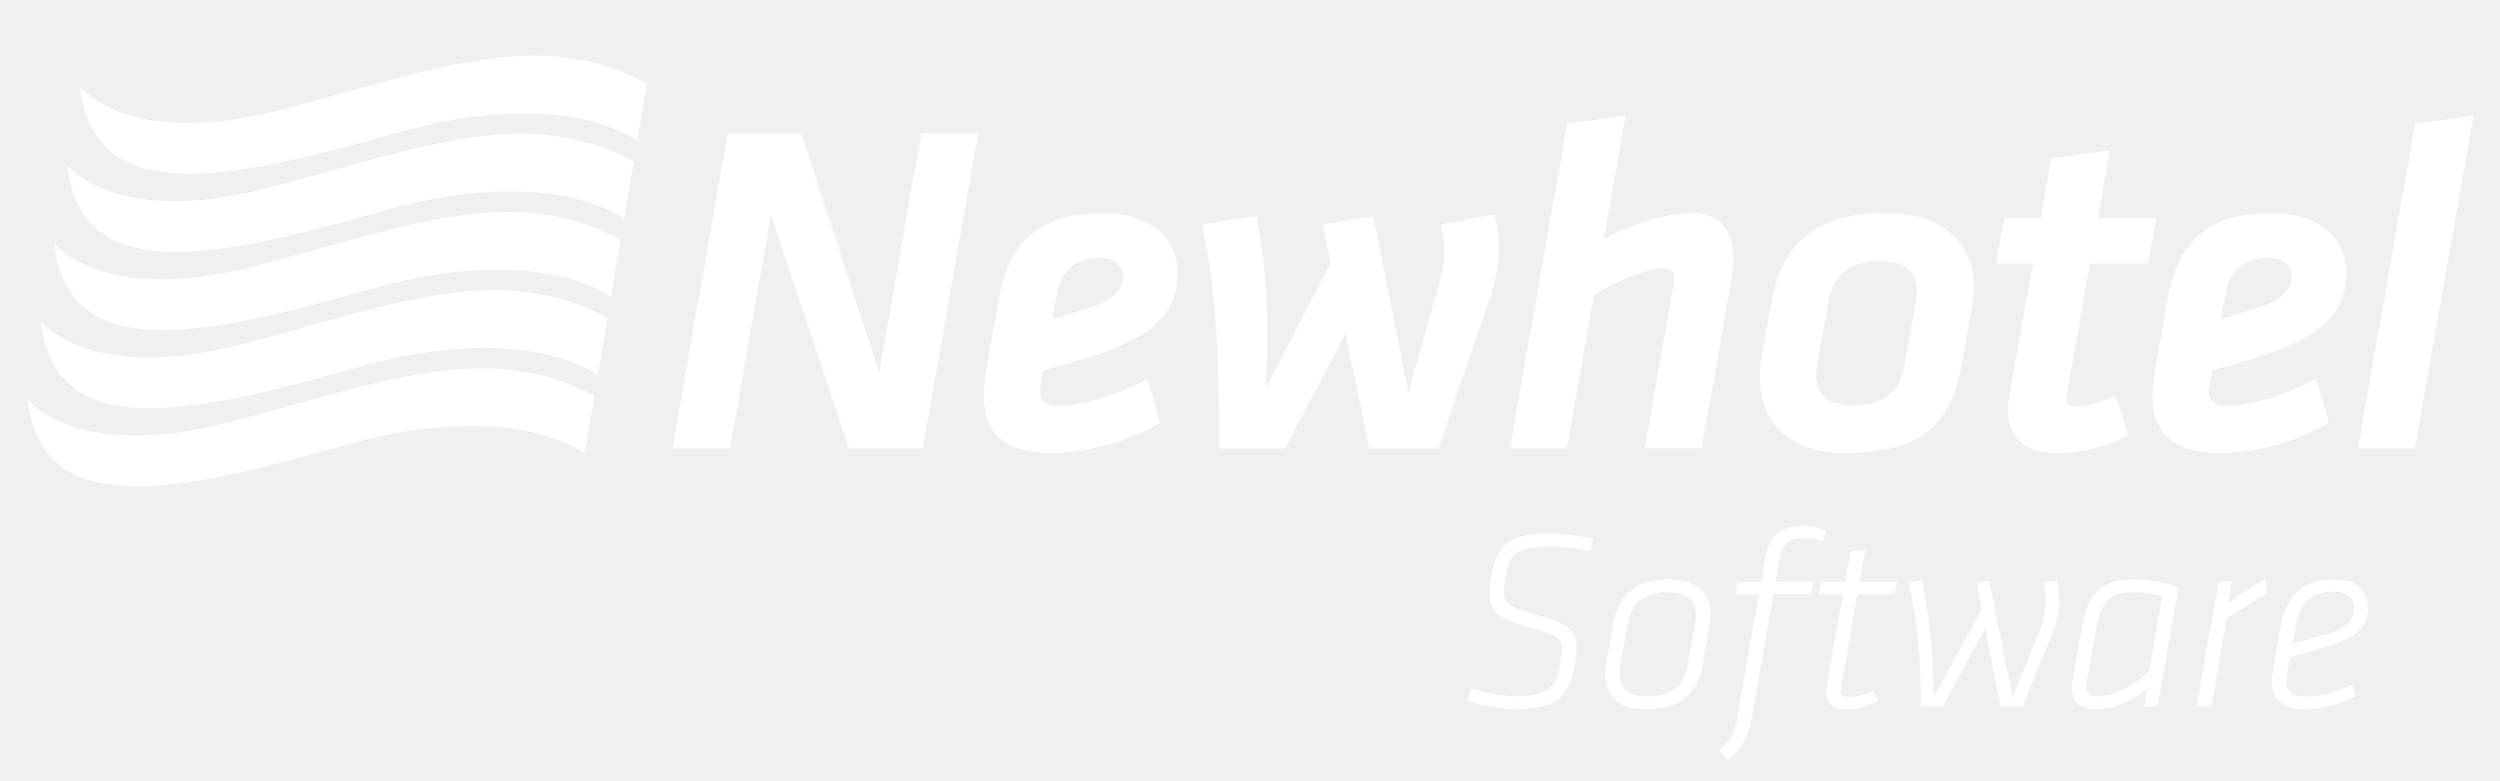
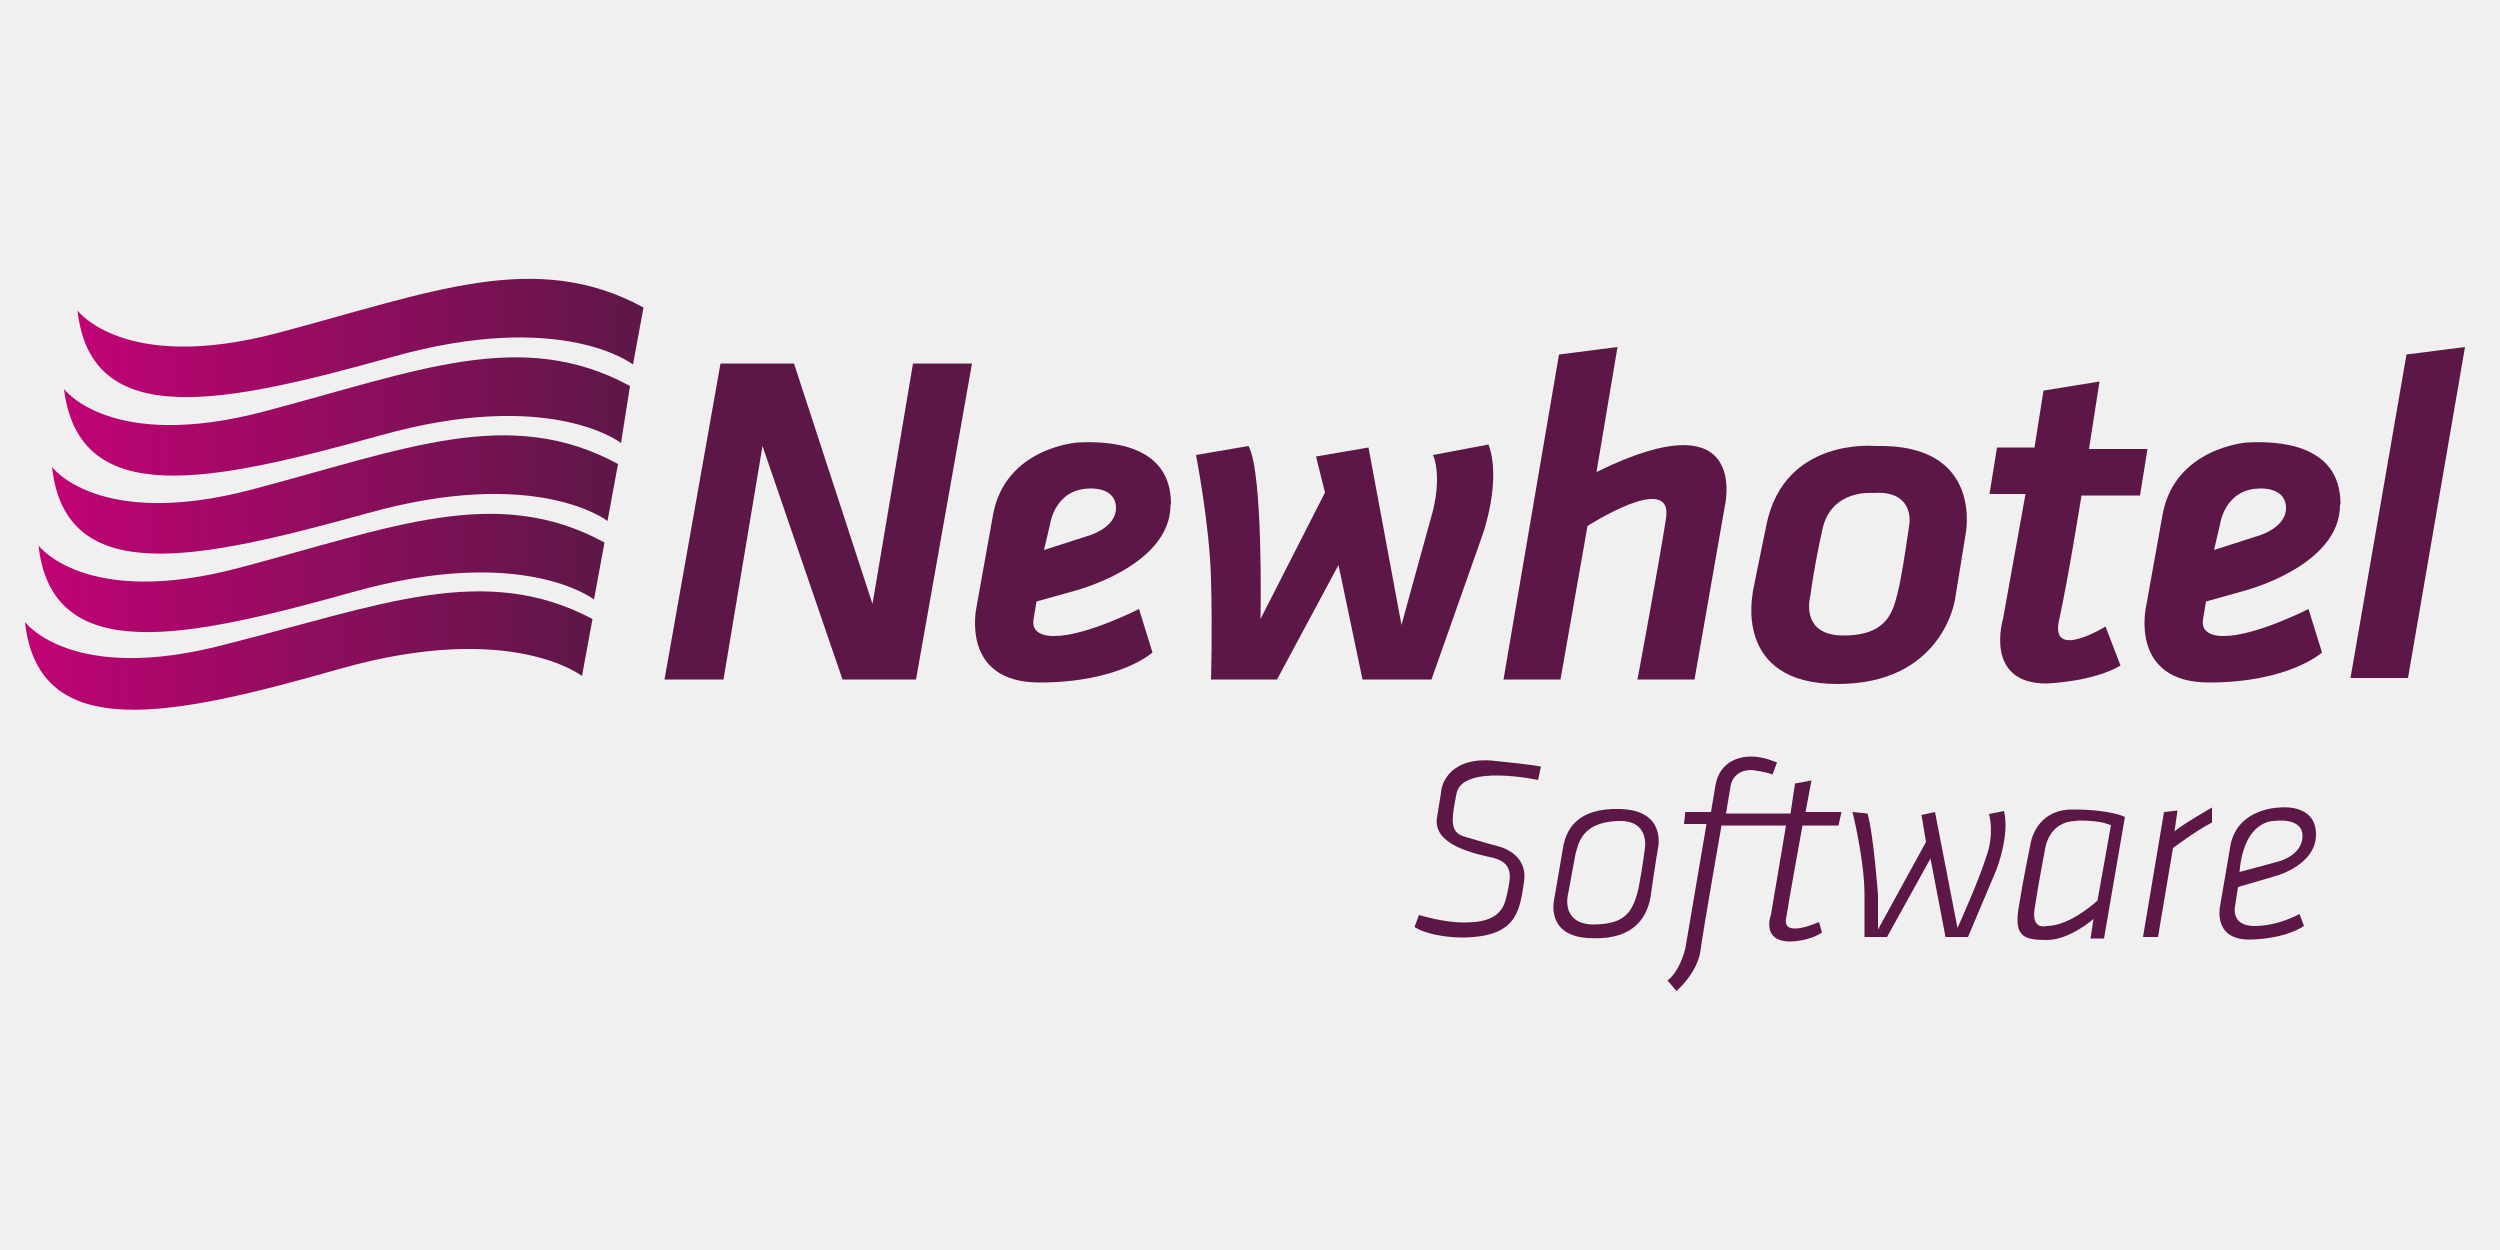
- <svg xmlns="http://www.w3.org/2000/svg" version="1.1" id="Layer_1" x="0px" y="0px" viewBox="0 0 1920 599.6" style="enable-background:new 0 0 1920 599.6;" xml:space="preserve">
-   <style type="text/css">
- 	.st0{fill:#FFFFFF;}
- </style>
+ <svg xmlns="http://www.w3.org/2000/svg" id="Layer_1" data-name="Layer 1" version="1.1" viewBox="0 0 500 250">
+   <defs>
+     <style>
+       .cls-1 {
+         fill: url(#linear-gradient);
+       }
+ 
+       .cls-1, .cls-2, .cls-3, .cls-4, .cls-5, .cls-6 {
+         stroke-width: 0px;
+       }
+ 
+       .cls-2 {
+         fill: url(#linear-gradient-5);
+       }
+ 
+       .cls-3 {
+         fill: url(#linear-gradient-2);
+       }
+ 
+       .cls-4 {
+         fill: url(#linear-gradient-3);
+       }
+ 
+       .cls-5 {
+         fill: #5d1747;
+       }
+ 
+       .cls-6 {
+         fill: url(#linear-gradient-4);
+       }
+     </style>
+     <linearGradient id="linear-gradient" x1="15.5" y1="184.4" x2="128.7" y2="184.4" gradientTransform="translate(0 252) scale(1 -1)" gradientUnits="userSpaceOnUse">
+       <stop offset="0" stop-color="#c10275" />
+       <stop offset="1" stop-color="#5d1747" />
+     </linearGradient>
+     <linearGradient id="linear-gradient-2" x1="13" y1="168.7" x2="126.2" y2="168.7" gradientTransform="translate(0 252) scale(1 -1)" gradientUnits="userSpaceOnUse">
+       <stop offset="0" stop-color="#c10275" />
+       <stop offset="1" stop-color="#5d1747" />
+     </linearGradient>
+     <linearGradient id="linear-gradient-3" x1="10.4" y1="153" x2="123.6" y2="153" gradientTransform="translate(0 252) scale(1 -1)" gradientUnits="userSpaceOnUse">
+       <stop offset="0" stop-color="#c10275" />
+       <stop offset="1" stop-color="#5d1747" />
+     </linearGradient>
+     <linearGradient id="linear-gradient-4" x1="7.7" y1="137.4" x2="120.9" y2="137.4" gradientTransform="translate(0 252) scale(1 -1)" gradientUnits="userSpaceOnUse">
+       <stop offset="0" stop-color="#c10275" />
+       <stop offset="1" stop-color="#5d1747" />
+     </linearGradient>
+     <linearGradient id="linear-gradient-5" x1="5" y1="121.8" x2="118.3" y2="121.8" gradientTransform="translate(0 252) scale(1 -1)" gradientUnits="userSpaceOnUse">
+       <stop offset="0" stop-color="#c10275" />
+       <stop offset="1" stop-color="#5d1747" />
+     </linearGradient>
+   </defs>
  <g>
-     <g>
-       <path class="st0" d="M61.7,66.7c0,0,36.3,48.4,154.3,17.6c118-30.8,198.2-64.5,280.9-20.2l-7.6,43.9c0,0-54.5-42.9-184.6-6    C174.6,138.8,72.3,160.5,61.7,66.7z" />
-       <path class="st0" d="M51.6,126.7c0,0,36.3,48.4,154.3,17.6c118-30.8,198.2-64.6,280.9-20.2l-7.6,43.9c0,0-54.5-42.9-184.6-6.1    C164.5,198.8,62.2,220.5,51.6,126.7z" />
-       <path class="st0" d="M41.5,186.7c0,0,36.3,48.4,154.3,17.7c118-30.8,198.2-64.6,280.9-20.2l-7.6,43.9c0,0-54.5-42.9-184.6-6.1    C154.5,258.8,52.1,280.5,41.5,186.7z" />
-       <path class="st0" d="M31.4,246.7c0,0,36.3,48.4,154.3,17.7c118-30.8,198.2-64.6,280.9-20.2l-7.5,43.9c0,0-54.5-42.9-184.6-6    C144.4,318.9,42,340.5,31.4,246.7z" />
-       <path class="st0" d="M21.3,306.7c0,0,36.3,48.4,154.3,17.7c118-30.8,198.2-64.5,280.9-20.2l-7.6,43.9c0,0-54.5-42.9-184.6-6.1    C134.3,378.9,31.9,400.5,21.3,306.7z" />
-     </g>
-     <g>
-       <path class="st0" d="M592.1,164.8l-31.6,179.5h-44l42.5-242h56.3l60,184.2l32.3-184.2h43.6l-42.5,242h-56.7L592.1,164.8z" />
-       <path class="st0" d="M799.6,292.7c-1.8,10.2-2.2,18.9,13.8,18.9c18.9,0,45.1-8.7,68-20.4l9.5,33.4c-21.4,13.1-54.1,23.3-83.6,23.3    c-46.9,0-56.3-26.2-49.8-63.2l9.4-53.8c7.6-41.8,27.3-67.2,80.7-67.2c33.8,0,56.7,17.4,56.7,46.2c0,31.6-20.7,49.8-69,64.7    c-21.4,6.5-25.8,7.6-34.2,9.8L799.6,292.7z M862.5,211.7c0-8-6.9-13.8-18.5-13.8c-20,0-29.8,12.3-32.7,29.1l-3.3,18.2    c6.2-1.8,8.7-2.5,26.5-8C854.1,231,862.5,223.3,862.5,211.7z" />
-       <path class="st0" d="M1054.7,166.3l26.9,135.9c0,0,16.4-59.2,24.4-86.5c2.5-8.7,3.3-17.4,3.3-22.5c0-6.2-0.7-12.7-2.9-20.7l41.1-8    c2.5,10.2,3.6,18.9,3.6,28c0,10.9-2.9,24.7-9.4,43.6c-10.5,30.5-37.1,108.3-37.1,108.3h-53l-18.2-88.3l-46.5,88.3h-50.5    c-0.4-74.5-1.8-117-13.1-171.9l41.4-6.5c8,38.1,10.2,80.7,7.3,132.6l50.1-97l-6.2-29.1L1054.7,166.3z" />
-       <path class="st0" d="M1285.4,218.2c0.4-1.8,0.4-4,0.4-4.7c0-4.7-2.2-7.6-9.1-7.6c-11.6,0-35.6,10.2-52.7,20.7l-20.7,117.7h-43.6    l44-249.3l44.7-6.2l-16.7,94.8c21.8-11.6,47.6-20,67.2-20c24.3,0,32.3,16,32.3,35.3c0,6.9-0.7,11.6-1.8,17.4l-22.5,127.9h-43.6    L1285.4,218.2z" />
-       <path class="st0" d="M1351.6,290.2c0-4.7,0.4-9.5,1.1-14.2l7.6-42.5c8-43.6,29.4-69.8,88.7-69.8c45.4,0,66.9,25.4,66.9,56.7    c0,4.4-0.4,8.4-1.1,12.7l-8.4,47.2c-7.3,41.4-26.9,67.6-89,67.6C1371.6,348,1351.6,321.4,1351.6,290.2z M1471.5,231    c0.4-2.2,0.7-5.8,0.7-8c0-14.5-9.1-22.5-29.1-22.5c-22.9,0-35.3,10.5-39.2,32.3l-8.4,47.6c-0.4,2.2-0.7,5.4-0.7,8    c0,14.2,8,22.9,29.1,22.9c22.9,0,35.3-10.2,38.9-30.9L1471.5,231z" />
-       <path class="st0" d="M1543.1,305.1l18.2-102.8h-28.3l6.5-34.9h28l8-45.8l44.7-6.2l-9.1,52h45.1l-6.9,34.9h-44.3l-17.8,101    c-1.1,6.2,0.7,9.1,7.3,9.1c8.7,0,20.4-4,30.5-8l9.5,29.8c-14.9,8-34.5,13.8-55.6,13.8C1551.1,348,1538.7,330.5,1543.1,305.1z" />
-       <path class="st0" d="M1697.2,292.7c-1.8,10.2-2.2,18.9,13.8,18.9c18.9,0,45.1-8.7,68-20.4l9.5,33.4    c-21.4,13.1-54.1,23.3-83.6,23.3c-46.9,0-56.3-26.2-49.8-63.2l9.4-53.8c7.6-41.8,27.3-67.2,80.7-67.2c33.8,0,56.7,17.4,56.7,46.2    c0,31.6-20.7,49.8-69,64.7c-21.4,6.5-25.8,7.6-34.2,9.8L1697.2,292.7z M1760,211.7c0-8-6.9-13.8-18.5-13.8    c-20,0-29.8,12.3-32.7,29.1l-3.3,18.2c6.2-1.8,8.7-2.5,26.5-8C1751.7,231,1760,223.3,1760,211.7z" />
-       <path class="st0" d="M1854.9,95.1l44.7-6.2l-45.1,255.4h-43.6L1854.9,95.1z" />
-     </g>
-     <g>
-       <path class="st0" d="M1127.1,538l2.8-9.2c12.2,3.7,24.6,5.9,35.2,5.9c23.4,0,29.9-6.7,33-24.4c1-5.1,1.6-9,1.6-12.2    c0-9-5.5-11.2-26.2-16.5c-22.4-5.9-29.5-12-29.5-26c0-3.7,0.4-8.3,1.4-13.4c4.5-25.4,14.6-32.4,45.4-32.4c8.1,0,22,1.4,32.6,4.3    l-2,9.4c-10.8-2.6-23.4-3.7-31.1-3.7c-26,0-30.7,5.1-33.8,22.6c-1,5.3-1.6,9.2-1.6,12.6c0,9.8,5.9,11.8,24.8,17.1    c24.2,6.7,31.1,11.8,31.1,24.6c0,3.7-0.6,8.3-1.6,13.6c-3.9,22.6-11,34.4-45.8,34.4C1152.1,544.7,1138.3,542.3,1127.1,538z" />
-       <path class="st0" d="M1232.9,517.9c0-2.8,0.2-5.7,0.8-8.7l5.1-29.1c3.7-21,14.7-35.2,43.1-35.2c21.2,0,31.9,11,31.9,26.9    c0,2.4-0.4,4.7-0.8,7.3l-5.5,31.3c-3.7,21.2-15.5,34.2-43.1,34.2C1241.7,544.7,1232.9,533.3,1232.9,517.9z M1301.9,479.2    c0.4-2.4,0.6-4.5,0.6-6.7c0-11.8-6.9-17.7-22.4-17.7c-18.1,0-27.3,8.6-30.3,25.4l-5.3,30.1c-0.4,2.6-0.6,5.1-0.6,7.3    c0,11.2,6.1,17.3,22.2,17.3c17.7,0,27.3-8.3,30.3-24.6L1301.9,479.2z" />
-       <path class="st0" d="M1320.6,576.3c7.7-6.5,11.4-12.2,13.8-25.8l16.5-94.2H1333l1.6-9.4h18.1l3.1-18.1c2.9-16.7,11.8-25,27.9-25    c6.5,0,14.2,1.8,18.7,3.7l-2.4,8.5c-6.1-2-10.8-2.8-16.1-2.8c-11,0-15.3,5.7-17.1,15.5l-3.1,18.1h29.3l-2.6,9.4h-28.5l-16.7,95.6    c-2.4,13.6-7.3,23-18.1,31.5L1320.6,576.3z" />
-       <path class="st0" d="M1402.4,531.9c0-1.2,0.2-2.4,0.4-3.7l12.6-71.8h-18.3l1.6-9.4h18.5l4.1-23.4l11.2-1.6l-4.3,25h28.7l-2.2,9.4    h-28.3L1414,527c-0.2,1.4-0.4,2.6-0.4,3.5c0,3.7,2,4.7,6.5,4.7c5.3,0,12-1.6,19.1-4.5l2.8,7.5c-7.3,4.1-15.5,6.5-23.8,6.5    C1408.5,544.7,1402.4,540.5,1402.4,531.9z" />
-       <path class="st0" d="M1527.7,446.1l17.9,89.9l22.2-54.9c2.9-7.7,3.3-13.6,3.3-19.5c0-4.9-0.6-9.6-1.6-14l10.4-1.6    c0.8,4.7,1.4,9.8,1.4,14.9c0,7.3-0.8,14-3.7,22l-24.2,59.6h-16.9l-11.8-60.4l-32.6,60.4h-16.7c-0.2-39.3-3.3-69.4-9.4-95l10.2-1.6    c4.5,23,8.7,50.7,8.7,89.9l37.2-68.2l-3.7-20L1527.7,446.1z" />
-       <path class="st0" d="M1648.8,528.7c-11,9.4-24.8,15.9-38.5,15.9c-12.2,0-18.9-4.3-18.9-16.1c0-2.2,0.2-4.5,0.6-7.1l7.3-41.1    c4.5-25.2,14.9-35.4,40.7-35.4c8.9,0,21.8,2.2,33,6.3l-16.1,91.4h-10L1648.8,528.7z M1660.8,457.9c-5.3-1.6-14.5-3.1-22.4-3.1    c-17.9,0-24.8,6.5-28.5,27.5l-6.9,39.1c-0.4,2.4-0.6,4.1-0.6,5.7c0,6.1,2.9,7.7,8.8,7.7c12,0,26.9-7.9,39.3-18.9L1660.8,457.9z" />
-       <path class="st0" d="M1740.7,455.8c-10.4,6.1-20.5,12.6-30.7,19.3l-11.8,67.6h-11l16.5-95l10.2-1.6l-2.4,16.9    c7.3-5.5,19.9-13.8,28.5-18.1L1740.7,455.8z" />
-       <path class="st0" d="M1756.4,517.7c-0.2,1.8-0.4,3.5-0.4,5.1c0,8.1,3.1,12.2,16.5,12.2c11,0,22-3.7,33.8-9.2l2.8,8.5    c-11.6,6.1-25,10.4-38,10.4c-17.9,0-26.2-7.1-26.2-21.6c0-2.9,0.4-6.1,1-9.4l5.7-32.3c4.3-24.4,16.9-36.4,41.5-36.4    c15.5,0,25.4,7.9,25.4,22.2c0,15.3-10.2,23.6-36.4,30.9c-18.5,5.1-23.4,6.5-23.4,6.5L1756.4,517.7z M1807.9,467    c0-8.7-5.7-12.6-15.7-12.6c-17.1,0-26.1,8.8-29.5,27.7l-2.2,12.2c0,0,3.7-1,22.2-5.9C1800.6,483.7,1807.9,477.2,1807.9,467z" />
-     </g>
+     <path class="cls-1" d="M15.5,62.1s9.3,12.6,40,4.5,51.5-16.9,73.2-5.1l-2.1,11.4s-14.1-11.1-48.2-1.5c-33.4,9.3-60.2,15.1-62.9-9.3Z" />
+     <path class="cls-3" d="M12.8,77.8s9.3,12.6,40,4.5c30.7-8.1,51.5-16.9,73.2-5.1l-1.8,11.4s-14.1-11.1-48.2-1.5c-33.7,9.3-60.2,15.1-63.2-9.3Z" />
+     <path class="cls-4" d="M10.4,93.4s9.3,12.6,40,4.5c30.7-8.1,51.5-16.9,73.2-5.1l-2.1,11.4s-14.1-11.1-48.2-1.5c-33.7,9.3-60.2,15.1-62.9-9.3Z" />
+     <path class="cls-6" d="M7.7,109.1s9.3,12.6,40,4.5c30.7-8.1,51.5-16.9,73.2-5.1l-2.1,11.4s-14.1-11.1-48.2-1.5c-33.4,9.3-60.2,15.1-62.9-9.3Z" />
+     <path class="cls-2" d="M5,124.4s9.3,12.6,40,4.5c31-7.8,51.8-16.6,73.5-5.1l-2.1,11.4s-14.1-11.1-48.2-1.5c-33.7,9.6-60.5,15.4-63.2-9.3Z" />
+   </g>
+   <g>
+     <polygon class="cls-5" points="144.1 72.7 132.9 135.9 144.7 135.9 152.5 89.2 168.5 135.9 183.2 135.9 194.4 72.7 182.6 72.7 174.5 120.8 158.8 72.7 144.1 72.7" />
+     <path class="cls-5" d="M234.1,101c0,12.3-19.3,17.2-19.3,17.2l-7.5,2.1-.6,3.6c-.6,3.6,4.2,3.3,4.2,3.3,6.3,0,16.9-5.4,16.9-5.4l2.7,8.7s-6.6,6-22.6,6-12.6-15.1-12.6-15.1c0,0,.9-5.1,3.3-18.4,2.4-13.5,16.9-14.5,16.9-14.5,5.7-.3,18.7,0,18.7,12.3ZM217.2,107.3s6-1.5,6-5.7-5.1-3.9-5.1-3.9c-7.2,0-8.1,7.2-8.1,7.2l-1.2,5.1,8.4-2.7Z" />
+     <path class="cls-5" d="M468,101c0,12.3-19.3,17.2-19.3,17.2l-7.5,2.1-.6,3.6c-.6,3.6,4.2,3.3,4.2,3.3,6.3,0,16.9-5.4,16.9-5.4l2.7,8.7s-6.6,6-22.6,6-12.6-15.1-12.6-15.1c0,0,.9-5.1,3.3-18.4,2.4-13.5,16.9-14.5,16.9-14.5,5.7-.3,18.7,0,18.7,12.3ZM451.2,107.3s6-1.5,6-5.7-5.1-3.9-5.1-3.9c-7.2,0-8.1,7.2-8.1,7.2l-1.2,5.1,8.4-2.7Z" />
+     <path class="cls-5" d="M239.2,91s2.7,13.8,3,24.7c.3,10.8,0,20.2,0,20.2h13.2l12.3-22.9,4.8,22.9h13.8l10.2-28.9s3.9-10.8,1.2-18.1l-11.1,2.1s1.8,3.6,0,11.1c-2.1,7.5-6.3,22.9-6.3,22.9l-6.6-35.5-10.5,1.8,1.8,7.2-12.9,25.3s.6-29.2-2.4-34.6l-10.5,1.8Z" />
+     <path class="cls-5" d="M311.8,70.9l-11.1,65h11.4l5.4-30.7s17.2-11.1,15.7-1.5c-1.5,9.6-5.7,32.2-5.7,32.2h11.4l6-34.3s5.7-22.6-25.6-7.2l4.2-25-11.7,1.5Z" />
+     <path class="cls-5" d="M393.1,107l-2.1,12.9s-2.4,16.9-23.5,16.9-16.9-18.4-16.9-18.4c0,0-.9,3.9,2.7-13.5,3.6-17.5,21.7-15.7,21.7-15.7,22-.6,18.1,17.8,18.1,17.8ZM374.7,98.6s-8.4-.9-10.2,7.2c-1.8,8.1-2.4,13.2-2.4,13.2,0,0-2.4,8.1,6.6,8.1s9.9-5.1,10.8-8.4c.9-3.3,2.4-14.1,2.4-14.1,0,0,.9-6.6-7.2-6Z" />
+     <path class="cls-5" d="M408.7,78.1l-1.8,11.4h-7.5l-1.5,9.3h7.2l-4.5,25s-3.9,12.9,8.7,12.9c0,0,9.3-.3,14.8-3.6l-3-7.8s-11.1,6.9-9.3-1.2c1.8-8.1,4.5-25,4.5-25h11.7l1.5-9.3h-11.7l2.1-13.5-11.1,1.8Z" />
+     <polygon class="cls-5" points="481.3 70.9 470.1 135.6 481.6 135.6 493 69.4 481.3 70.9" />
+   </g>
+   <g>
+     <path class="cls-5" d="M308.2,153.3l-.6,2.7s-15.1-3.3-16.3,2.7-1.2,7.8,1.8,8.7c3,.9,6.3,1.8,6.3,1.8,0,0,6.3,1.2,5.4,7.2-.9,6-1.5,11.1-12.6,11.1,0,0-6,0-9.3-2.1l.9-2.4s4.8,1.5,9,1.5,7.5-.9,8.4-4.8c.9-3.9,1.8-6.9-2.4-8.1-4.2-.9-12.3-2.7-11.4-8.1.9-5.4.9-5.7.9-5.7,0,0,.9-6.3,9.9-5.7,9,.9,9.9,1.2,9.9,1.2Z" />
+     <path class="cls-5" d="M324.1,161.8c9.3.3,7.5,7.8,7.5,7.8,0,0-.9,5.4-1.5,9.9-.9,4.8-4.2,8.7-12.6,8.1-8.7-.6-6.6-8.1-6.6-8.1l1.8-10.5c.6-2.7,2.4-7.5,11.4-7.2ZM315.1,170.8l-1.5,8.1s-1.5,5.7,4.8,6c6.3,0,8.1-2.1,9.3-7.2.9-4.8,1.2-7.5,1.2-7.5,0,0,1.5-6.3-5.4-6-7.2.3-7.8,4.5-8.4,6.6Z" />
+     <path class="cls-5" d="M337.1,162.1l-.3,2.7h4.5l-4.2,24.7s-.9,4.5-3.6,6.6l1.8,2.1s4.2-3.6,4.8-8.1c.6-4.5,4.2-25,4.2-25h12.9l-3,17.8s-2.1,5.4,3.9,5.4c0,0,3.6,0,6.3-1.8l-.6-2.1s-7.2,3.3-6.6-.6c.6-3.9,3.3-18.7,3.3-18.7h7.2l.6-2.7h-7.2l1.2-6.3-3.3.6-.9,6h-12.9l.9-5.4s.3-3.3,4.2-3.3c0,0,2.7.3,4.2.9l.9-2.4s-2.7-1.2-5.1-1.2-6.3.9-7.2,5.7l-.9,5.4h-5.1v-.3Z" />
+     <path class="cls-5" d="M370.5,162.4s2.4,9.6,2.4,16.6v8.4h4.5l8.7-15.7,3,15.7h4.5l5.7-13.5s2.7-6.9,1.5-11.7l-3,.6s1.2,3.9-.6,8.7c-1.5,4.8-5.7,14.1-5.7,14.1l-4.5-23.2-2.7.6.9,5.4-9.6,17.5v-6.9s-.9-12.3-2.1-16.3l-3-.3Z" />
+     <path class="cls-5" d="M425,163.3l-4.2,24.4h-2.7l.6-3.9s-4.8,4.2-9.3,4.2-6.6-.6-5.7-6.3c.9-5.7,2.4-12.9,2.4-12.9,0,0,.9-6.9,8.4-6.9,7.8,0,10.5,1.5,10.5,1.5ZM415.3,164.2c-5.7,0-6.3,5.7-6.3,5.7,0,0-1.5,7.8-2.1,12-.6,4.2,2.4,3.3,2.4,3.3,4.8,0,10.2-5.1,10.2-5.1l2.7-15.1c-.6,0-1.2-.9-6.9-.9Z" />
+     <path class="cls-5" d="M432.8,162.4l-4.2,25h3l3-17.8s4.8-3.6,7.8-5.1v-3s-6.3,3.6-7.5,4.8l.6-4.2-2.7.3Z" />
+     <path class="cls-5" d="M456,161.5s7.2-.9,7.2,5.4-8.4,8.4-8.4,8.4l-7.2,2.1-.6,3.9s-.9,3.9,3.9,3.9,9-2.4,9-2.4l.9,2.4c-4.2,2.7-10.5,2.7-10.5,2.7-7.8.3-6.3-6.6-6.3-6.6l2.1-12.3c1.5-7.5,9.9-7.5,9.9-7.5ZM454.8,164.2s-6-.3-6.9,10.2l7.8-2.1s4.8-1.2,4.8-5.1c0-3.9-5.7-3-5.7-3Z" />
  </g>
</svg>
